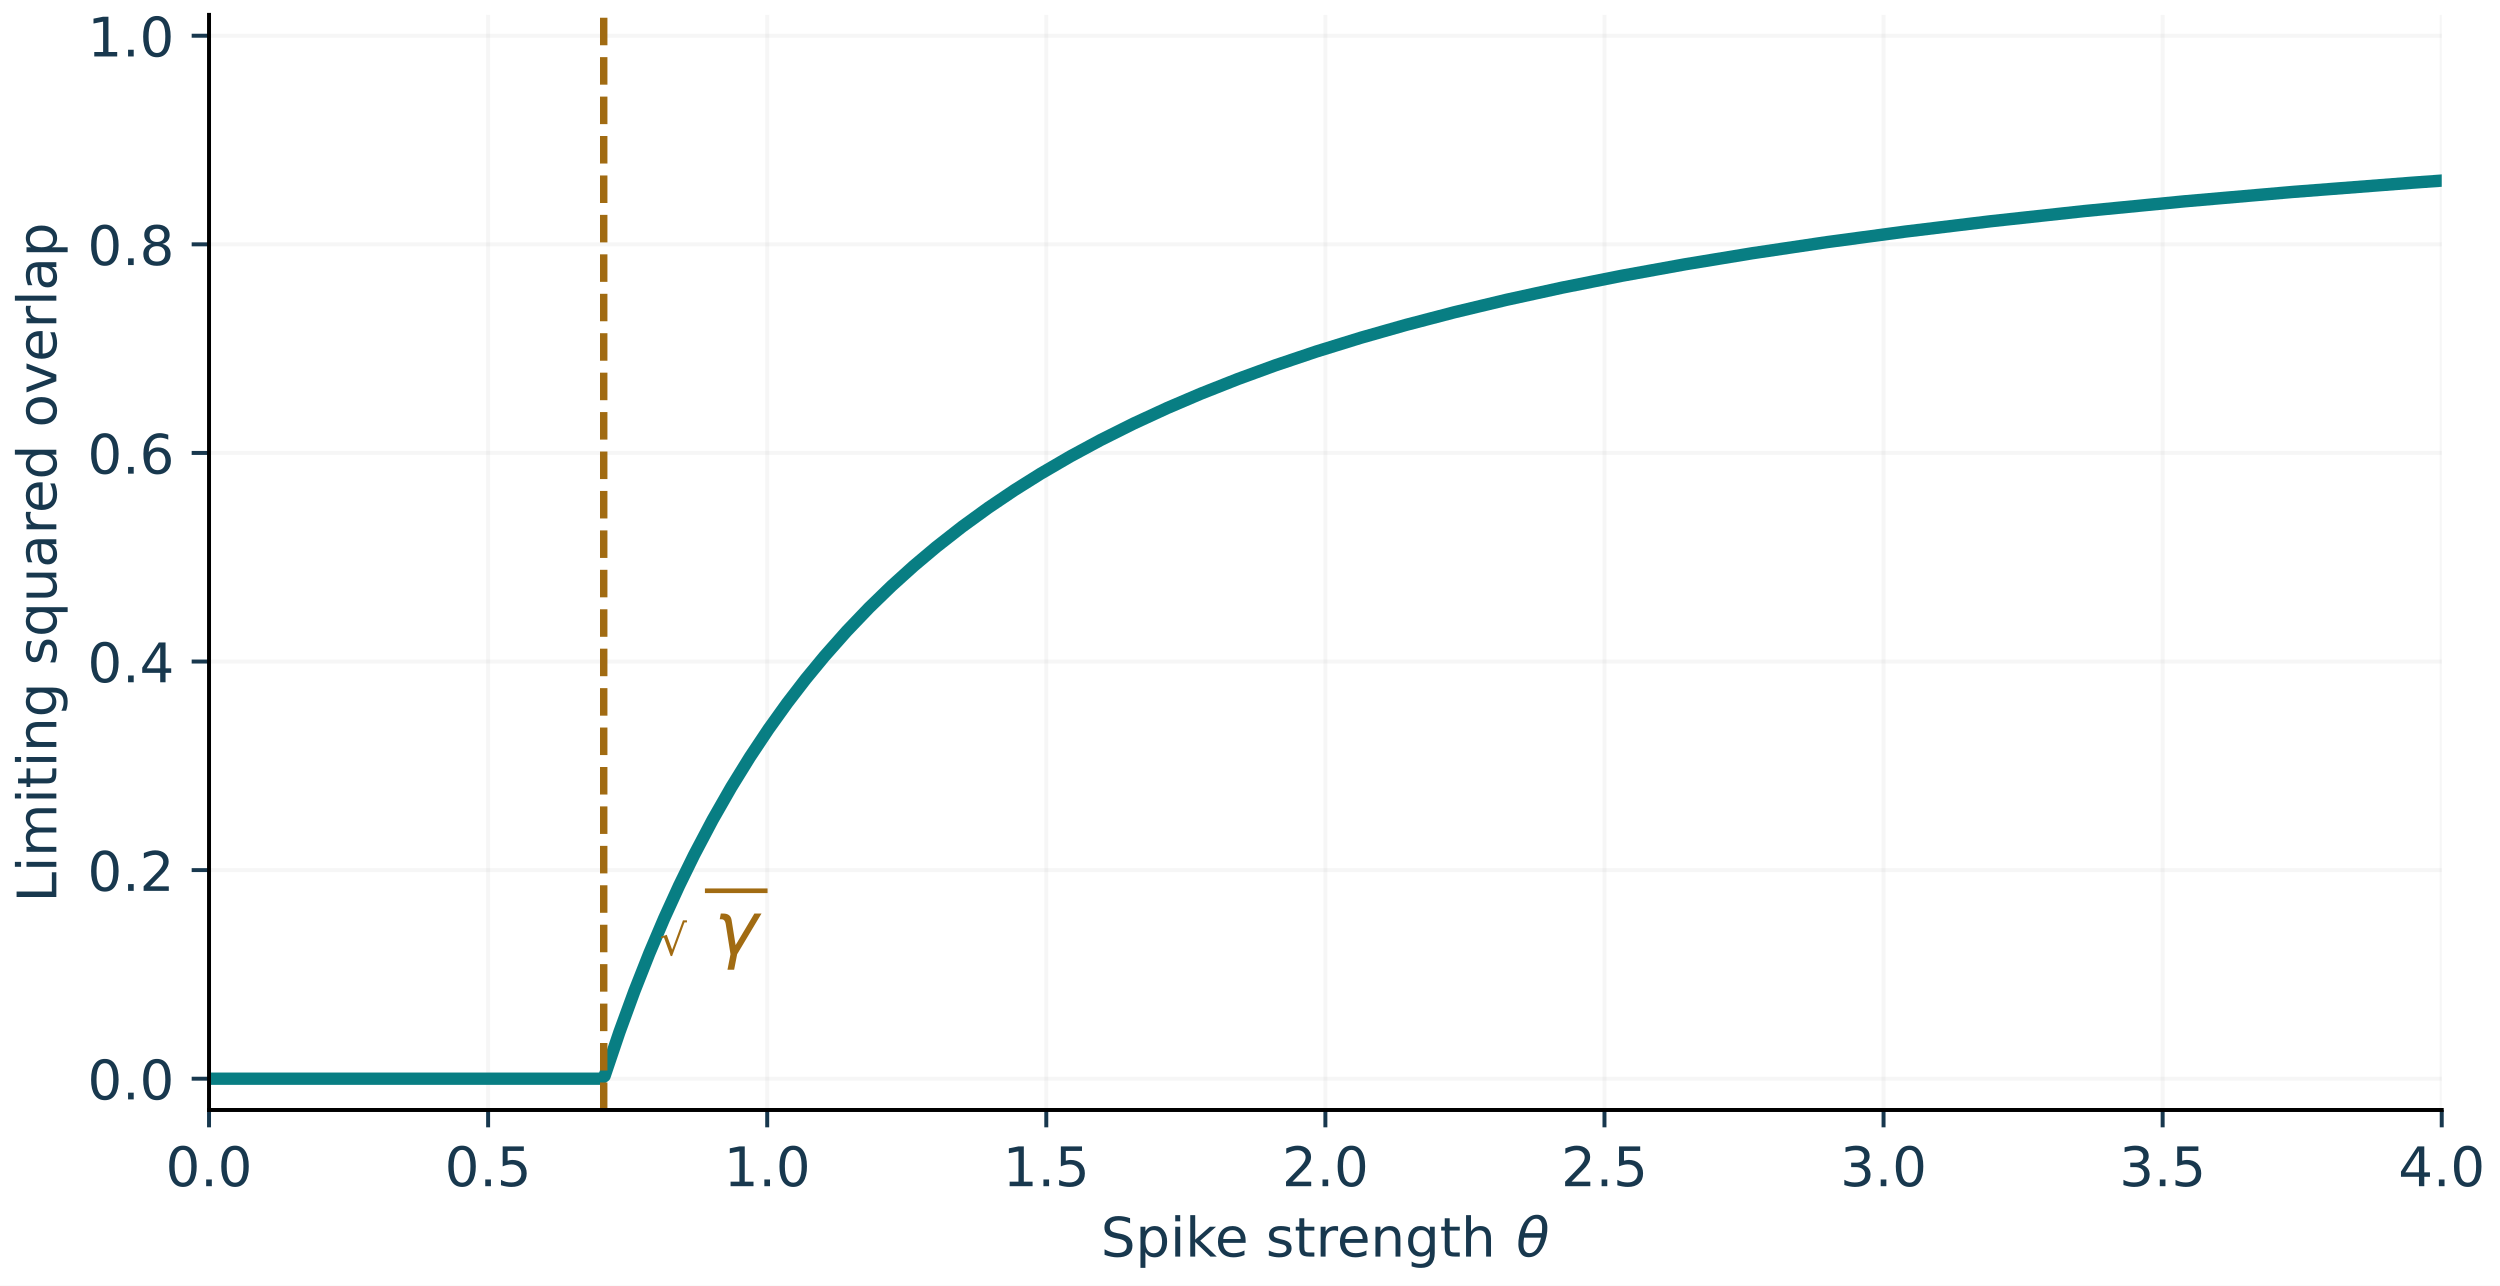
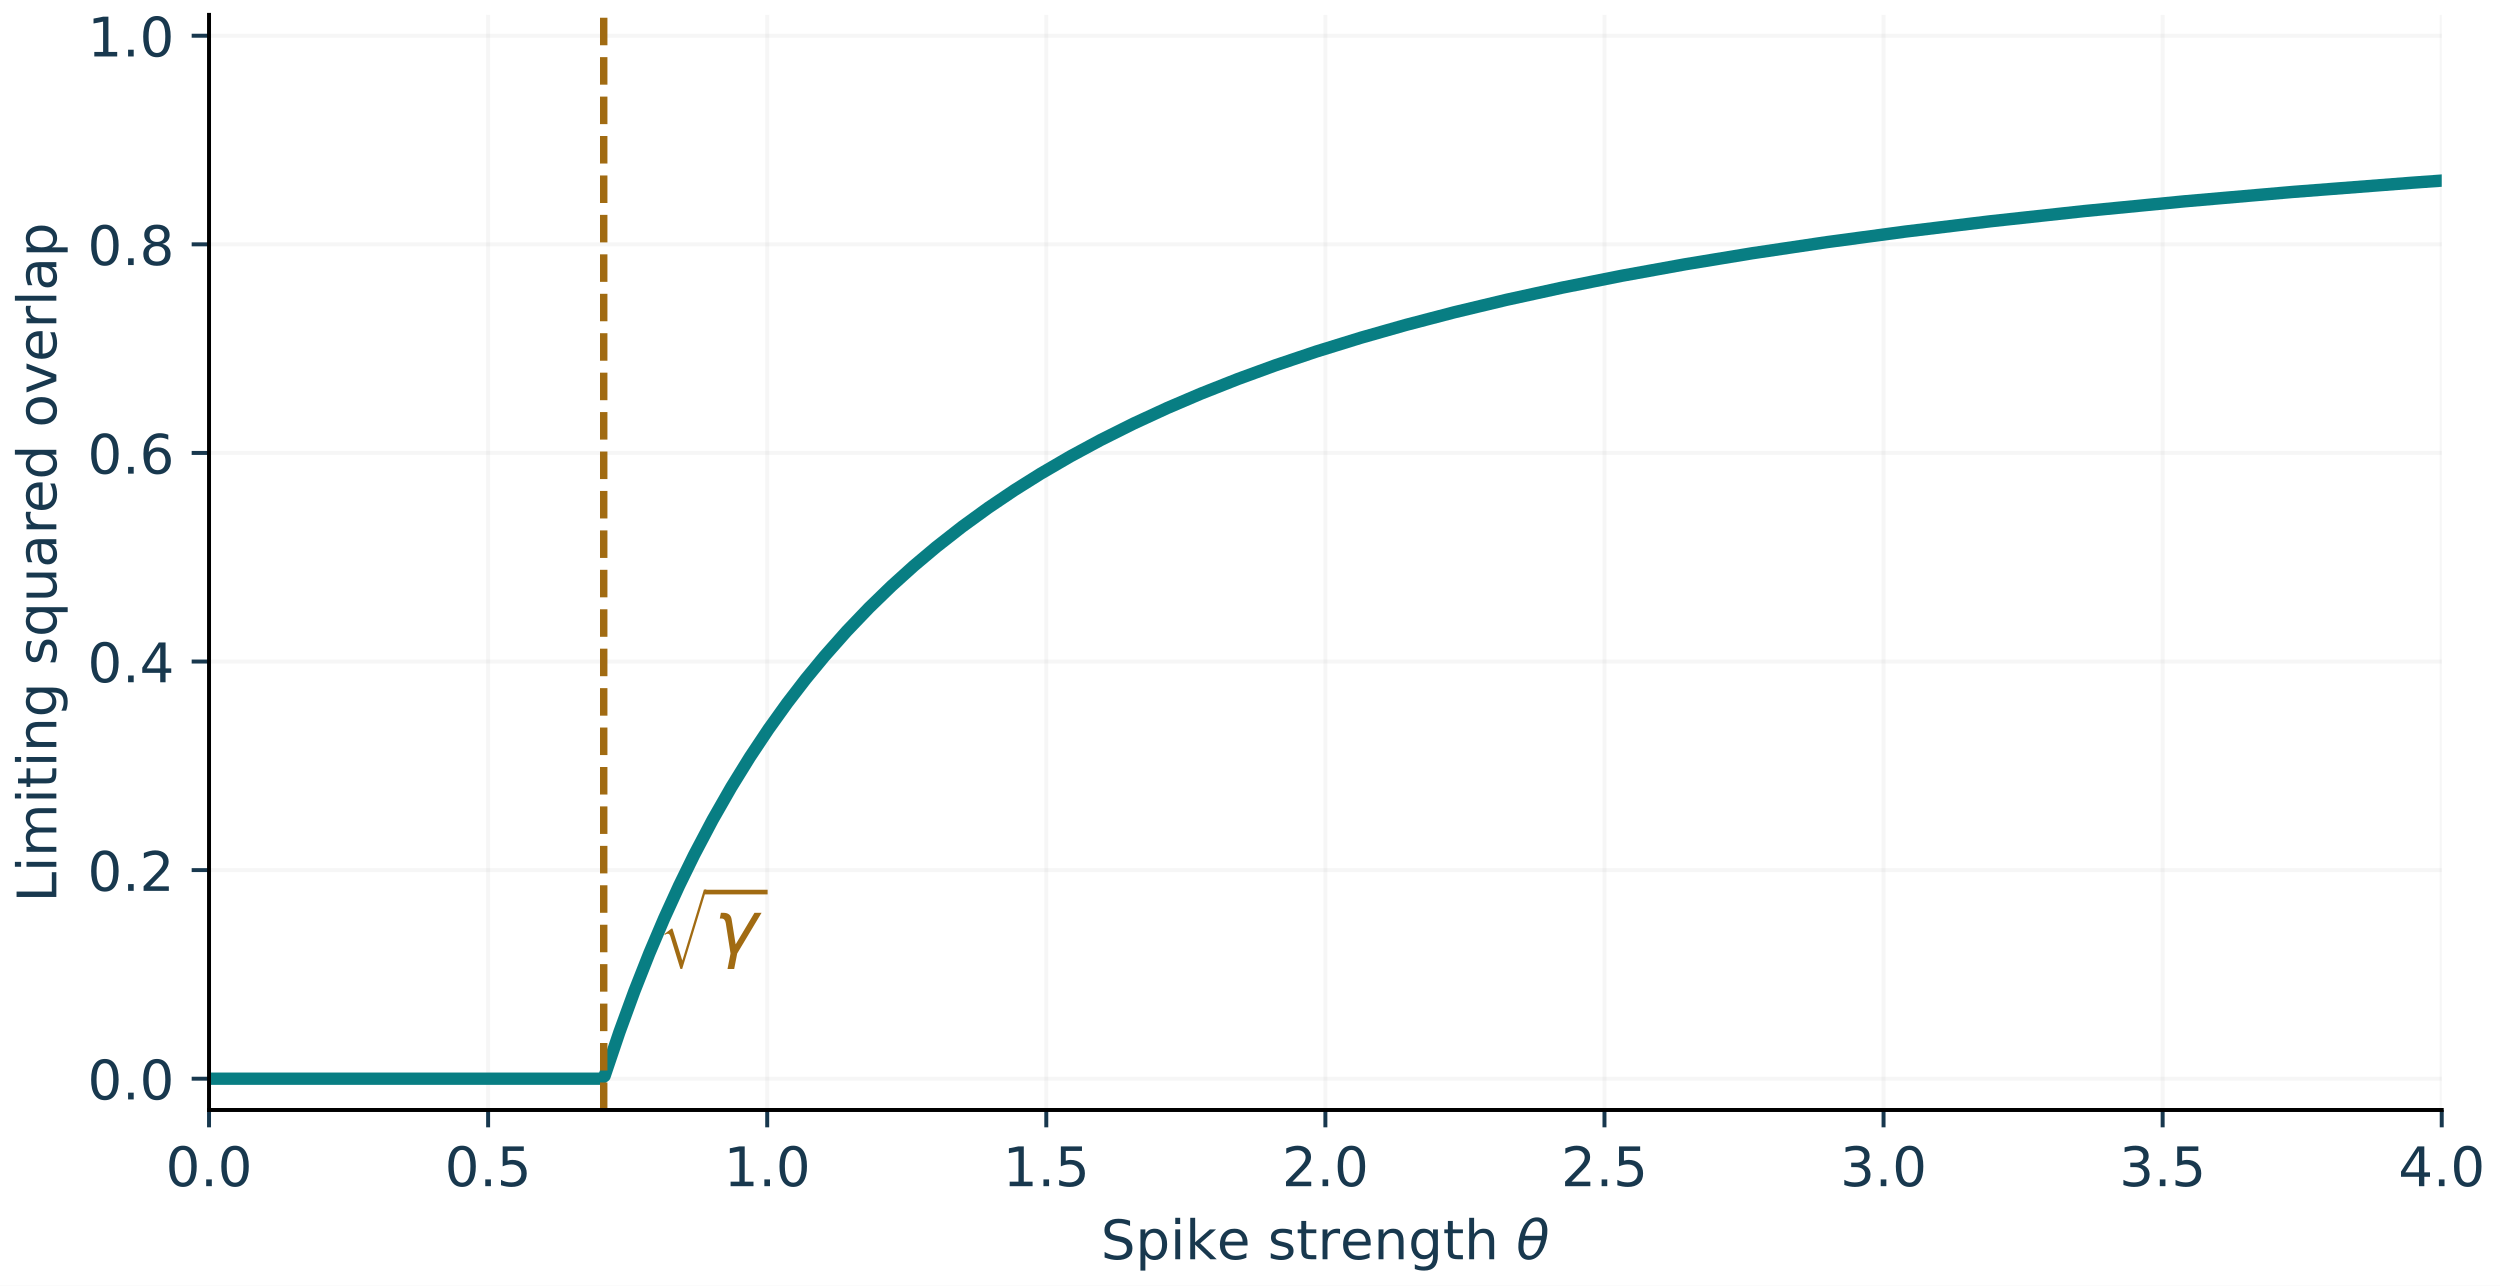
<svg xmlns="http://www.w3.org/2000/svg" xmlns:xlink="http://www.w3.org/1999/xlink" height="259.2pt" version="1.1" viewBox="0 0 504 259.2" width="504pt">
  <defs>
    <style type="text/css">*{stroke-linecap:butt;stroke-linejoin:round;}</style>
  </defs>
  <g id="figure_1">
    <g id="patch_1">
      <path d="M 0 259.2  L 504 259.2  L 504 0  L 0 0  z " style="fill:#ffffff;" />
    </g>
    <g id="axes_1">
      <g id="patch_2">
        <path d="M 42.14 223.774  L 492.253 223.774  L 492.253 3  L 42.14 3  z " style="fill:#ffffff;" />
      </g>
      <g id="matplotlib.axis_1">
        <g id="xtick_1">
          <g id="line2d_1">
            <path clip-path="url(#pc5ee16c6a6)" d="M 42.14 223.774  L 42.14 3  " style="fill:none;stroke:#b0b0b0;stroke-linecap:square;stroke-opacity:0.12;stroke-width:0.8;" />
          </g>
          <g id="line2d_2">
            <defs>
              <path d="M 0 0  L 0 3.5  " id="m1983827a68" style="stroke:#18384e;stroke-width:0.8;" />
            </defs>
            <g>
              <use style="fill:#18384e;stroke:#18384e;stroke-width:0.8;" x="42.14" xlink:href="#m1983827a68" y="223.774" />
            </g>
          </g>
          <g id="text_1">
-             <text style="fill:#18384e;font-family:DejaVu Sans;font-size:11px;font-stretch:normal;font-style:normal;font-weight:normal;text-anchor:middle;" transform="rotate(-0, 42.13961, 239.1321)" x="42.14" y="239.132">0.0</text>
+             <g style="fill:#18384e;" transform="translate(33.3929 239.1321)scale(0.11 -0.11)">
+               <defs>
+                 <path d="M 31.781 66.406  Q 24.172 66.406 20.328 58.906  Q 16.5 51.422 16.5 36.375  Q 16.5 21.391 20.328 13.891  Q 24.172 6.391 31.781 6.391  Q 39.453 6.391 43.281 13.891  Q 47.125 21.391 47.125 36.375  Q 47.125 51.422 43.281 58.906  Q 39.453 66.406 31.781 66.406  z M 31.781 74.219  Q 44.047 74.219 50.516 64.516  Q 56.984 54.828 56.984 36.375  Q 56.984 17.969 50.516 8.266  Q 44.047 -1.422 31.781 -1.422  Q 19.531 -1.422 13.062 8.266  Q 6.594 17.969 6.594 36.375  Q 6.594 54.828 13.062 64.516  Q 19.531 74.219 31.781 74.219  z " id="DejaVuSans-48" />
+                 <path d="M 10.688 12.406  L 21 12.406  L 21 0  L 10.688 0  z " id="DejaVuSans-46" />
+               </defs>
+               <use xlink:href="#DejaVuSans-48" />
+               <use x="63.623" xlink:href="#DejaVuSans-46" />
+               <use x="95.41" xlink:href="#DejaVuSans-48" />
+             </g>
          </g>
        </g>
        <g id="xtick_2">
          <g id="line2d_3">
            <path clip-path="url(#pc5ee16c6a6)" d="M 98.404 223.774  L 98.404 3  " style="fill:none;stroke:#b0b0b0;stroke-linecap:square;stroke-opacity:0.12;stroke-width:0.8;" />
          </g>
          <g id="line2d_4">
            <g>
              <use style="fill:#18384e;stroke:#18384e;stroke-width:0.8;" x="98.404" xlink:href="#m1983827a68" y="223.774" />
            </g>
          </g>
          <g id="text_2">
-             <text style="fill:#18384e;font-family:DejaVu Sans;font-size:11px;font-stretch:normal;font-style:normal;font-weight:normal;text-anchor:middle;" transform="rotate(-0, 98.40379, 239.1321)" x="98.404" y="239.132">0.5</text>
+             <g style="fill:#18384e;" transform="translate(89.65708 239.1321)scale(0.11 -0.11)">
+               <defs>
+                 <path d="M 10.797 72.906  L 49.516 72.906  L 49.516 64.594  L 19.828 64.594  L 19.828 46.734  Q 21.969 47.469 24.109 47.828  Q 26.266 48.188 28.422 48.188  Q 40.625 48.188 47.75 41.5  Q 54.891 34.812 54.891 23.391  Q 54.891 11.625 47.562 5.094  Q 40.234 -1.422 26.906 -1.422  Q 22.312 -1.422 17.547 -0.641  Q 12.797 0.141 7.719 1.703  L 7.719 11.625  Q 12.109 9.234 16.797 8.062  Q 21.484 6.891 26.703 6.891  Q 35.156 6.891 40.078 11.328  Q 45.016 15.766 45.016 23.391  Q 45.016 31 40.078 35.438  Q 35.156 39.891 26.703 39.891  Q 22.75 39.891 18.812 39.016  Q 14.891 38.141 10.797 36.281  z " id="DejaVuSans-53" />
+               </defs>
+               <use xlink:href="#DejaVuSans-48" />
+               <use x="63.623" xlink:href="#DejaVuSans-46" />
+               <use x="95.41" xlink:href="#DejaVuSans-53" />
+             </g>
          </g>
        </g>
        <g id="xtick_3">
          <g id="line2d_5">
            <path clip-path="url(#pc5ee16c6a6)" d="M 154.668 223.774  L 154.668 3  " style="fill:none;stroke:#b0b0b0;stroke-linecap:square;stroke-opacity:0.12;stroke-width:0.8;" />
          </g>
          <g id="line2d_6">
            <g>
              <use style="fill:#18384e;stroke:#18384e;stroke-width:0.8;" x="154.668" xlink:href="#m1983827a68" y="223.774" />
            </g>
          </g>
          <g id="text_3">
-             <text style="fill:#18384e;font-family:DejaVu Sans;font-size:11px;font-stretch:normal;font-style:normal;font-weight:normal;text-anchor:middle;" transform="rotate(-0, 154.668, 239.1321)" x="154.668" y="239.132">1.0</text>
+             <g style="fill:#18384e;" transform="translate(145.9213 239.1321)scale(0.11 -0.11)">
+               <defs>
+                 <path d="M 12.406 8.297  L 28.516 8.297  L 28.516 63.922  L 10.984 60.406  L 10.984 69.391  L 28.422 72.906  L 38.281 72.906  L 38.281 8.297  L 54.391 8.297  L 54.391 0  L 12.406 0  z " id="DejaVuSans-49" />
+               </defs>
+               <use xlink:href="#DejaVuSans-49" />
+               <use x="63.623" xlink:href="#DejaVuSans-46" />
+               <use x="95.41" xlink:href="#DejaVuSans-48" />
+             </g>
          </g>
        </g>
        <g id="xtick_4">
          <g id="line2d_7">
            <path clip-path="url(#pc5ee16c6a6)" d="M 210.932 223.774  L 210.932 3  " style="fill:none;stroke:#b0b0b0;stroke-linecap:square;stroke-opacity:0.12;stroke-width:0.8;" />
          </g>
          <g id="line2d_8">
            <g>
              <use style="fill:#18384e;stroke:#18384e;stroke-width:0.8;" x="210.932" xlink:href="#m1983827a68" y="223.774" />
            </g>
          </g>
          <g id="text_4">
-             <text style="fill:#18384e;font-family:DejaVu Sans;font-size:11px;font-stretch:normal;font-style:normal;font-weight:normal;text-anchor:middle;" transform="rotate(-0, 210.9322, 239.1321)" x="210.932" y="239.132">1.5</text>
+             <g style="fill:#18384e;" transform="translate(202.1854 239.1321)scale(0.11 -0.11)">
+               <use xlink:href="#DejaVuSans-49" />
+               <use x="63.623" xlink:href="#DejaVuSans-46" />
+               <use x="95.41" xlink:href="#DejaVuSans-53" />
+             </g>
          </g>
        </g>
        <g id="xtick_5">
          <g id="line2d_9">
            <path clip-path="url(#pc5ee16c6a6)" d="M 267.196 223.774  L 267.196 3  " style="fill:none;stroke:#b0b0b0;stroke-linecap:square;stroke-opacity:0.12;stroke-width:0.8;" />
          </g>
          <g id="line2d_10">
            <g>
              <use style="fill:#18384e;stroke:#18384e;stroke-width:0.8;" x="267.196" xlink:href="#m1983827a68" y="223.774" />
            </g>
          </g>
          <g id="text_5">
-             <text style="fill:#18384e;font-family:DejaVu Sans;font-size:11px;font-stretch:normal;font-style:normal;font-weight:normal;text-anchor:middle;" transform="rotate(-0, 267.1963, 239.1321)" x="267.196" y="239.132">2.0</text>
+             <g style="fill:#18384e;" transform="translate(258.4496 239.1321)scale(0.11 -0.11)">
+               <defs>
+                 <path d="M 19.188 8.297  L 53.609 8.297  L 53.609 0  L 7.328 0  L 7.328 8.297  Q 12.938 14.109 22.625 23.891  Q 32.328 33.688 34.812 36.531  Q 39.547 41.844 41.422 45.531  Q 43.312 49.219 43.312 52.781  Q 43.312 58.594 39.234 62.25  Q 35.156 65.922 28.609 65.922  Q 23.969 65.922 18.812 64.312  Q 13.672 62.703 7.812 59.422  L 7.812 69.391  Q 13.766 71.781 18.938 73  Q 24.125 74.219 28.422 74.219  Q 39.75 74.219 46.484 68.547  Q 53.219 62.891 53.219 53.422  Q 53.219 48.922 51.531 44.891  Q 49.859 40.875 45.406 35.406  Q 44.188 33.984 37.641 27.219  Q 31.109 20.453 19.188 8.297  z " id="DejaVuSans-50" />
+               </defs>
+               <use xlink:href="#DejaVuSans-50" />
+               <use x="63.623" xlink:href="#DejaVuSans-46" />
+               <use x="95.41" xlink:href="#DejaVuSans-48" />
+             </g>
          </g>
        </g>
        <g id="xtick_6">
          <g id="line2d_11">
            <path clip-path="url(#pc5ee16c6a6)" d="M 323.461 223.774  L 323.461 3  " style="fill:none;stroke:#b0b0b0;stroke-linecap:square;stroke-opacity:0.12;stroke-width:0.8;" />
          </g>
          <g id="line2d_12">
            <g>
              <use style="fill:#18384e;stroke:#18384e;stroke-width:0.8;" x="323.461" xlink:href="#m1983827a68" y="223.774" />
            </g>
          </g>
          <g id="text_6">
-             <text style="fill:#18384e;font-family:DejaVu Sans;font-size:11px;font-stretch:normal;font-style:normal;font-weight:normal;text-anchor:middle;" transform="rotate(-0, 323.4605, 239.1321)" x="323.461" y="239.132">2.5</text>
+             <g style="fill:#18384e;" transform="translate(314.7138 239.1321)scale(0.11 -0.11)">
+               <use xlink:href="#DejaVuSans-50" />
+               <use x="63.623" xlink:href="#DejaVuSans-46" />
+               <use x="95.41" xlink:href="#DejaVuSans-53" />
+             </g>
          </g>
        </g>
        <g id="xtick_7">
          <g id="line2d_13">
            <path clip-path="url(#pc5ee16c6a6)" d="M 379.725 223.774  L 379.725 3  " style="fill:none;stroke:#b0b0b0;stroke-linecap:square;stroke-opacity:0.12;stroke-width:0.8;" />
          </g>
          <g id="line2d_14">
            <g>
              <use style="fill:#18384e;stroke:#18384e;stroke-width:0.8;" x="379.725" xlink:href="#m1983827a68" y="223.774" />
            </g>
          </g>
          <g id="text_7">
-             <text style="fill:#18384e;font-family:DejaVu Sans;font-size:11px;font-stretch:normal;font-style:normal;font-weight:normal;text-anchor:middle;" transform="rotate(-0, 379.7247, 239.1321)" x="379.725" y="239.132">3.0</text>
+             <g style="fill:#18384e;" transform="translate(370.978 239.1321)scale(0.11 -0.11)">
+               <defs>
+                 <path d="M 40.578 39.312  Q 47.656 37.797 51.625 33  Q 55.609 28.219 55.609 21.188  Q 55.609 10.406 48.188 4.484  Q 40.766 -1.422 27.094 -1.422  Q 22.516 -1.422 17.656 -0.516  Q 12.797 0.391 7.625 2.203  L 7.625 11.719  Q 11.719 9.328 16.594 8.109  Q 21.484 6.891 26.812 6.891  Q 36.078 6.891 40.938 10.547  Q 45.797 14.203 45.797 21.188  Q 45.797 27.641 41.281 31.266  Q 36.766 34.906 28.719 34.906  L 20.219 34.906  L 20.219 43.016  L 29.109 43.016  Q 36.375 43.016 40.234 45.922  Q 44.094 48.828 44.094 54.297  Q 44.094 59.906 40.109 62.906  Q 36.141 65.922 28.719 65.922  Q 24.656 65.922 20.016 65.031  Q 15.375 64.156 9.812 62.312  L 9.812 71.094  Q 15.438 72.656 20.344 73.438  Q 25.25 74.219 29.594 74.219  Q 40.828 74.219 47.359 69.109  Q 53.906 64.016 53.906 55.328  Q 53.906 49.266 50.438 45.094  Q 46.969 40.922 40.578 39.312  z " id="DejaVuSans-51" />
+               </defs>
+               <use xlink:href="#DejaVuSans-51" />
+               <use x="63.623" xlink:href="#DejaVuSans-46" />
+               <use x="95.41" xlink:href="#DejaVuSans-48" />
+             </g>
          </g>
        </g>
        <g id="xtick_8">
          <g id="line2d_15">
            <path clip-path="url(#pc5ee16c6a6)" d="M 435.989 223.774  L 435.989 3  " style="fill:none;stroke:#b0b0b0;stroke-linecap:square;stroke-opacity:0.12;stroke-width:0.8;" />
          </g>
          <g id="line2d_16">
            <g>
              <use style="fill:#18384e;stroke:#18384e;stroke-width:0.8;" x="435.989" xlink:href="#m1983827a68" y="223.774" />
            </g>
          </g>
          <g id="text_8">
-             <text style="fill:#18384e;font-family:DejaVu Sans;font-size:11px;font-stretch:normal;font-style:normal;font-weight:normal;text-anchor:middle;" transform="rotate(-0, 435.9889, 239.1321)" x="435.989" y="239.132">3.5</text>
+             <g style="fill:#18384e;" transform="translate(427.2421 239.1321)scale(0.11 -0.11)">
+               <use xlink:href="#DejaVuSans-51" />
+               <use x="63.623" xlink:href="#DejaVuSans-46" />
+               <use x="95.41" xlink:href="#DejaVuSans-53" />
+             </g>
          </g>
        </g>
        <g id="xtick_9">
          <g id="line2d_17">
            <path clip-path="url(#pc5ee16c6a6)" d="M 492.253 223.774  L 492.253 3  " style="fill:none;stroke:#b0b0b0;stroke-linecap:square;stroke-opacity:0.12;stroke-width:0.8;" />
          </g>
          <g id="line2d_18">
            <g>
              <use style="fill:#18384e;stroke:#18384e;stroke-width:0.8;" x="492.253" xlink:href="#m1983827a68" y="223.774" />
            </g>
          </g>
          <g id="text_9">
-             <text style="fill:#18384e;font-family:DejaVu Sans;font-size:11px;font-stretch:normal;font-style:normal;font-weight:normal;text-anchor:middle;" transform="rotate(-0, 492.253, 239.1321)" x="492.253" y="239.132">4.0</text>
+             <g style="fill:#18384e;" transform="translate(483.5063 239.1321)scale(0.11 -0.11)">
+               <defs>
+                 <path d="M 37.797 64.312  L 12.891 25.391  L 37.797 25.391  z M 35.203 72.906  L 47.609 72.906  L 47.609 25.391  L 58.016 25.391  L 58.016 17.188  L 47.609 17.188  L 47.609 0  L 37.797 0  L 37.797 17.188  L 4.891 17.188  L 4.891 26.703  z " id="DejaVuSans-52" />
+               </defs>
+               <use xlink:href="#DejaVuSans-52" />
+               <use x="63.623" xlink:href="#DejaVuSans-46" />
+               <use x="95.41" xlink:href="#DejaVuSans-48" />
+             </g>
          </g>
        </g>
        <g id="text_10">
-           <g style="fill:#18384e;" transform="translate(221.9313 253.8898)">
-             <text>
-               <tspan style="font-family:DejaVu Sans;font-size:11px;font-style:book;font-weight:book;" x="0 6.982 13.965 17.021 23.391 30.159 33.655 39.386 43.699 48.222 54.989 61.961 68.943 73.256 80.228" y="-0.562">Spike strength </tspan>
-               <tspan style="font-family:DejaVu Sans;font-size:11px;font-style:oblique;font-weight:oblique;" x="83.725" y="-0.562">θ</tspan>
-             </text>
+           <g style="fill:#18384e;" transform="translate(221.9313 253.8898)scale(0.11 -0.11)">
+             <defs>
+               <path d="M 53.516 70.516  L 53.516 60.891  Q 47.906 63.578 42.922 64.891  Q 37.938 66.219 33.297 66.219  Q 25.25 66.219 20.875 63.094  Q 16.5 59.969 16.5 54.203  Q 16.5 49.359 19.406 46.891  Q 22.312 44.438 30.422 42.922  L 36.375 41.703  Q 47.406 39.594 52.656 34.297  Q 57.906 29 57.906 20.125  Q 57.906 9.516 50.797 4.047  Q 43.703 -1.422 29.984 -1.422  Q 24.812 -1.422 18.969 -0.25  Q 13.141 0.922 6.891 3.219  L 6.891 13.375  Q 12.891 10.016 18.656 8.297  Q 24.422 6.594 29.984 6.594  Q 38.422 6.594 43.016 9.906  Q 47.609 13.234 47.609 19.391  Q 47.609 24.75 44.312 27.781  Q 41.016 30.812 33.5 32.328  L 27.484 33.5  Q 16.453 35.688 11.516 40.375  Q 6.594 45.062 6.594 53.422  Q 6.594 63.094 13.406 68.656  Q 20.219 74.219 32.172 74.219  Q 37.312 74.219 42.625 73.281  Q 47.953 72.359 53.516 70.516  z " id="DejaVuSans-83" />
+               <path d="M 18.109 8.203  L 18.109 -20.797  L 9.078 -20.797  L 9.078 54.688  L 18.109 54.688  L 18.109 46.391  Q 20.953 51.266 25.266 53.625  Q 29.594 56 35.594 56  Q 45.562 56 51.781 48.094  Q 58.016 40.188 58.016 27.297  Q 58.016 14.406 51.781 6.484  Q 45.562 -1.422 35.594 -1.422  Q 29.594 -1.422 25.266 0.953  Q 20.953 3.328 18.109 8.203  z M 48.688 27.297  Q 48.688 37.203 44.609 42.844  Q 40.531 48.484 33.406 48.484  Q 26.266 48.484 22.188 42.844  Q 18.109 37.203 18.109 27.297  Q 18.109 17.391 22.188 11.75  Q 26.266 6.109 33.406 6.109  Q 40.531 6.109 44.609 11.75  Q 48.688 17.391 48.688 27.297  z " id="DejaVuSans-112" />
+               <path d="M 9.422 54.688  L 18.406 54.688  L 18.406 0  L 9.422 0  z M 9.422 75.984  L 18.406 75.984  L 18.406 64.594  L 9.422 64.594  z " id="DejaVuSans-105" />
+               <path d="M 9.078 75.984  L 18.109 75.984  L 18.109 31.109  L 44.922 54.688  L 56.391 54.688  L 27.391 29.109  L 57.625 0  L 45.906 0  L 18.109 26.703  L 18.109 0  L 9.078 0  z " id="DejaVuSans-107" />
+               <path d="M 56.203 29.594  L 56.203 25.203  L 14.891 25.203  Q 15.484 15.922 20.484 11.062  Q 25.484 6.203 34.422 6.203  Q 39.594 6.203 44.453 7.469  Q 49.312 8.734 54.109 11.281  L 54.109 2.781  Q 49.266 0.734 44.188 -0.344  Q 39.109 -1.422 33.891 -1.422  Q 20.797 -1.422 13.156 6.188  Q 5.516 13.812 5.516 26.812  Q 5.516 40.234 12.766 48.109  Q 20.016 56 32.328 56  Q 43.359 56 49.781 48.891  Q 56.203 41.797 56.203 29.594  z M 47.219 32.234  Q 47.125 39.594 43.094 43.984  Q 39.062 48.391 32.422 48.391  Q 24.906 48.391 20.391 44.141  Q 15.875 39.891 15.188 32.172  z " id="DejaVuSans-101" />
+               <path id="DejaVuSans-32" />
+               <path d="M 44.281 53.078  L 44.281 44.578  Q 40.484 46.531 36.375 47.5  Q 32.281 48.484 27.875 48.484  Q 21.188 48.484 17.844 46.438  Q 14.5 44.391 14.5 40.281  Q 14.5 37.156 16.891 35.375  Q 19.281 33.594 26.516 31.984  L 29.594 31.297  Q 39.156 29.25 43.188 25.516  Q 47.219 21.781 47.219 15.094  Q 47.219 7.469 41.188 3.016  Q 35.156 -1.422 24.609 -1.422  Q 20.219 -1.422 15.453 -0.562  Q 10.688 0.297 5.422 2  L 5.422 11.281  Q 10.406 8.688 15.234 7.391  Q 20.062 6.109 24.812 6.109  Q 31.156 6.109 34.562 8.281  Q 37.984 10.453 37.984 14.406  Q 37.984 18.062 35.516 20.016  Q 33.062 21.969 24.703 23.781  L 21.578 24.516  Q 13.234 26.266 9.516 29.906  Q 5.812 33.547 5.812 39.891  Q 5.812 47.609 11.281 51.797  Q 16.75 56 26.812 56  Q 31.781 56 36.172 55.266  Q 40.578 54.547 44.281 53.078  z " id="DejaVuSans-115" />
+               <path d="M 18.312 70.219  L 18.312 54.688  L 36.812 54.688  L 36.812 47.703  L 18.312 47.703  L 18.312 18.016  Q 18.312 11.328 20.141 9.422  Q 21.969 7.516 27.594 7.516  L 36.812 7.516  L 36.812 0  L 27.594 0  Q 17.188 0 13.234 3.875  Q 9.281 7.766 9.281 18.016  L 9.281 47.703  L 2.688 47.703  L 2.688 54.688  L 9.281 54.688  L 9.281 70.219  z " id="DejaVuSans-116" />
+               <path d="M 41.109 46.297  Q 39.594 47.172 37.812 47.578  Q 36.031 48 33.891 48  Q 26.266 48 22.188 43.047  Q 18.109 38.094 18.109 28.812  L 18.109 0  L 9.078 0  L 9.078 54.688  L 18.109 54.688  L 18.109 46.188  Q 20.953 51.172 25.484 53.578  Q 30.031 56 36.531 56  Q 37.453 56 38.578 55.875  Q 39.703 55.766 41.062 55.516  z " id="DejaVuSans-114" />
+               <path d="M 54.891 33.016  L 54.891 0  L 45.906 0  L 45.906 32.719  Q 45.906 40.484 42.875 44.328  Q 39.844 48.188 33.797 48.188  Q 26.516 48.188 22.312 43.547  Q 18.109 38.922 18.109 30.906  L 18.109 0  L 9.078 0  L 9.078 54.688  L 18.109 54.688  L 18.109 46.188  Q 21.344 51.125 25.703 53.562  Q 30.078 56 35.797 56  Q 45.219 56 50.047 50.172  Q 54.891 44.344 54.891 33.016  z " id="DejaVuSans-110" />
+               <path d="M 45.406 27.984  Q 45.406 37.75 41.375 43.109  Q 37.359 48.484 30.078 48.484  Q 22.859 48.484 18.828 43.109  Q 14.797 37.75 14.797 27.984  Q 14.797 18.266 18.828 12.891  Q 22.859 7.516 30.078 7.516  Q 37.359 7.516 41.375 12.891  Q 45.406 18.266 45.406 27.984  z M 54.391 6.781  Q 54.391 -7.172 48.188 -13.984  Q 42 -20.797 29.203 -20.797  Q 24.469 -20.797 20.266 -20.094  Q 16.062 -19.391 12.109 -17.922  L 12.109 -9.188  Q 16.062 -11.328 19.922 -12.344  Q 23.781 -13.375 27.781 -13.375  Q 36.625 -13.375 41.016 -8.766  Q 45.406 -4.156 45.406 5.172  L 45.406 9.625  Q 42.625 4.781 38.281 2.391  Q 33.938 0 27.875 0  Q 17.828 0 11.672 7.656  Q 5.516 15.328 5.516 27.984  Q 5.516 40.672 11.672 48.328  Q 17.828 56 27.875 56  Q 33.938 56 38.281 53.609  Q 42.625 51.219 45.406 46.391  L 45.406 54.688  L 54.391 54.688  z " id="DejaVuSans-103" />
+               <path d="M 54.891 33.016  L 54.891 0  L 45.906 0  L 45.906 32.719  Q 45.906 40.484 42.875 44.328  Q 39.844 48.188 33.797 48.188  Q 26.516 48.188 22.312 43.547  Q 18.109 38.922 18.109 30.906  L 18.109 0  L 9.078 0  L 9.078 75.984  L 18.109 75.984  L 18.109 46.188  Q 21.344 51.125 25.703 53.562  Q 30.078 56 35.797 56  Q 45.219 56 50.047 50.172  Q 54.891 44.344 54.891 33.016  z " id="DejaVuSans-104" />
+               <path d="M 45.516 34.672  L 14.453 34.672  Q 12.359 20.062 14.5 13.875  Q 17.188 6.25 24.469 6.25  Q 31.781 6.25 37.359 13.922  Q 42.234 20.656 45.516 34.672  z M 47.016 42.969  Q 48.344 56.844 46.625 61.719  Q 43.953 69.438 36.766 69.438  Q 29.297 69.438 23.828 61.812  Q 19.531 55.672 16.156 42.969  z M 38.188 76.766  Q 49.906 76.766 54.594 66.406  Q 59.281 56.109 55.719 37.844  Q 52.203 19.625 43.453 9.281  Q 34.766 -1.125 23.047 -1.125  Q 11.281 -1.125 6.641 9.281  Q 2 19.625 5.516 37.844  Q 9.078 56.109 17.719 66.406  Q 26.422 76.766 38.188 76.766  z " id="DejaVuSans-Oblique-952" />
+             </defs>
+             <use transform="translate(0 0.234375)" xlink:href="#DejaVuSans-83" />
+             <use transform="translate(63.47656 0.234375)" xlink:href="#DejaVuSans-112" />
+             <use transform="translate(126.9531 0.234375)" xlink:href="#DejaVuSans-105" />
+             <use transform="translate(154.7363 0.234375)" xlink:href="#DejaVuSans-107" />
+             <use transform="translate(212.6465 0.234375)" xlink:href="#DejaVuSans-101" />
+             <use transform="translate(274.1699 0.234375)" xlink:href="#DejaVuSans-32" />
+             <use transform="translate(305.957 0.234375)" xlink:href="#DejaVuSans-115" />
+             <use transform="translate(358.0566 0.234375)" xlink:href="#DejaVuSans-116" />
+             <use transform="translate(397.2656 0.234375)" xlink:href="#DejaVuSans-114" />
+             <use transform="translate(438.3789 0.234375)" xlink:href="#DejaVuSans-101" />
+             <use transform="translate(499.9023 0.234375)" xlink:href="#DejaVuSans-110" />
+             <use transform="translate(563.2812 0.234375)" xlink:href="#DejaVuSans-103" />
+             <use transform="translate(626.7578 0.234375)" xlink:href="#DejaVuSans-116" />
+             <use transform="translate(665.9668 0.234375)" xlink:href="#DejaVuSans-104" />
+             <use transform="translate(729.3457 0.234375)" xlink:href="#DejaVuSans-32" />
+             <use transform="translate(761.1328 0.234375)" xlink:href="#DejaVuSans-Oblique-952" />
          </g>
        </g>
      </g>
      <g id="matplotlib.axis_2">
        <g id="ytick_1">
          <g id="line2d_19">
            <path clip-path="url(#pc5ee16c6a6)" d="M 42.14 217.466  L 492.253 217.466  " style="fill:none;stroke:#b0b0b0;stroke-linecap:square;stroke-opacity:0.12;stroke-width:0.8;" />
          </g>
          <g id="line2d_20">
            <defs>
              <path d="M 0 0  L -3.5 0  " id="m218746628f" style="stroke:#18384e;stroke-width:0.8;" />
            </defs>
            <g>
              <use style="fill:#18384e;stroke:#18384e;stroke-width:0.8;" x="42.14" xlink:href="#m218746628f" y="217.466" />
            </g>
          </g>
          <g id="text_11">
-             <text style="fill:#18384e;font-family:DejaVu Sans;font-size:11px;font-stretch:normal;font-style:normal;font-weight:normal;text-anchor:end;" transform="rotate(-0, 35.13961, 221.6451)" x="35.14" y="221.645">0.0</text>
+             <g style="fill:#18384e;" transform="translate(17.64618 221.6451)scale(0.11 -0.11)">
+               <use xlink:href="#DejaVuSans-48" />
+               <use x="63.623" xlink:href="#DejaVuSans-46" />
+               <use x="95.41" xlink:href="#DejaVuSans-48" />
+             </g>
          </g>
        </g>
        <g id="ytick_2">
          <g id="line2d_21">
            <path clip-path="url(#pc5ee16c6a6)" d="M 42.14 175.414  L 492.253 175.414  " style="fill:none;stroke:#b0b0b0;stroke-linecap:square;stroke-opacity:0.12;stroke-width:0.8;" />
          </g>
          <g id="line2d_22">
            <g>
              <use style="fill:#18384e;stroke:#18384e;stroke-width:0.8;" x="42.14" xlink:href="#m218746628f" y="175.414" />
            </g>
          </g>
          <g id="text_12">
-             <text style="fill:#18384e;font-family:DejaVu Sans;font-size:11px;font-stretch:normal;font-style:normal;font-weight:normal;text-anchor:end;" transform="rotate(-0, 35.13961, 179.593)" x="35.14" y="179.593">0.2</text>
+             <g style="fill:#18384e;" transform="translate(17.64618 179.593)scale(0.11 -0.11)">
+               <use xlink:href="#DejaVuSans-48" />
+               <use x="63.623" xlink:href="#DejaVuSans-46" />
+               <use x="95.41" xlink:href="#DejaVuSans-50" />
+             </g>
          </g>
        </g>
        <g id="ytick_3">
          <g id="line2d_23">
            <path clip-path="url(#pc5ee16c6a6)" d="M 42.14 133.362  L 492.253 133.362  " style="fill:none;stroke:#b0b0b0;stroke-linecap:square;stroke-opacity:0.12;stroke-width:0.8;" />
          </g>
          <g id="line2d_24">
            <g>
              <use style="fill:#18384e;stroke:#18384e;stroke-width:0.8;" x="42.14" xlink:href="#m218746628f" y="133.362" />
            </g>
          </g>
          <g id="text_13">
-             <text style="fill:#18384e;font-family:DejaVu Sans;font-size:11px;font-stretch:normal;font-style:normal;font-weight:normal;text-anchor:end;" transform="rotate(-0, 35.13961, 137.5409)" x="35.14" y="137.541">0.4</text>
+             <g style="fill:#18384e;" transform="translate(17.64618 137.5409)scale(0.11 -0.11)">
+               <use xlink:href="#DejaVuSans-48" />
+               <use x="63.623" xlink:href="#DejaVuSans-46" />
+               <use x="95.41" xlink:href="#DejaVuSans-52" />
+             </g>
          </g>
        </g>
        <g id="ytick_4">
          <g id="line2d_25">
            <path clip-path="url(#pc5ee16c6a6)" d="M 42.14 91.31  L 492.253 91.31  " style="fill:none;stroke:#b0b0b0;stroke-linecap:square;stroke-opacity:0.12;stroke-width:0.8;" />
          </g>
          <g id="line2d_26">
            <g>
              <use style="fill:#18384e;stroke:#18384e;stroke-width:0.8;" x="42.14" xlink:href="#m218746628f" y="91.31" />
            </g>
          </g>
          <g id="text_14">
-             <text style="fill:#18384e;font-family:DejaVu Sans;font-size:11px;font-stretch:normal;font-style:normal;font-weight:normal;text-anchor:end;" transform="rotate(-0, 35.13961, 95.48881)" x="35.14" y="95.489">0.6</text>
+             <g style="fill:#18384e;" transform="translate(17.64618 95.48881)scale(0.11 -0.11)">
+               <defs>
+                 <path d="M 33.016 40.375  Q 26.375 40.375 22.484 35.828  Q 18.609 31.297 18.609 23.391  Q 18.609 15.531 22.484 10.953  Q 26.375 6.391 33.016 6.391  Q 39.656 6.391 43.531 10.953  Q 47.406 15.531 47.406 23.391  Q 47.406 31.297 43.531 35.828  Q 39.656 40.375 33.016 40.375  z M 52.594 71.297  L 52.594 62.312  Q 48.875 64.062 45.094 64.984  Q 41.312 65.922 37.594 65.922  Q 27.828 65.922 22.672 59.328  Q 17.531 52.734 16.797 39.406  Q 19.672 43.656 24.016 45.922  Q 28.375 48.188 33.594 48.188  Q 44.578 48.188 50.953 41.516  Q 57.328 34.859 57.328 23.391  Q 57.328 12.156 50.688 5.359  Q 44.047 -1.422 33.016 -1.422  Q 20.359 -1.422 13.672 8.266  Q 6.984 17.969 6.984 36.375  Q 6.984 53.656 15.188 63.938  Q 23.391 74.219 37.203 74.219  Q 40.922 74.219 44.703 73.484  Q 48.484 72.75 52.594 71.297  z " id="DejaVuSans-54" />
+               </defs>
+               <use xlink:href="#DejaVuSans-48" />
+               <use x="63.623" xlink:href="#DejaVuSans-46" />
+               <use x="95.41" xlink:href="#DejaVuSans-54" />
+             </g>
          </g>
        </g>
        <g id="ytick_5">
          <g id="line2d_27">
            <path clip-path="url(#pc5ee16c6a6)" d="M 42.14 49.258  L 492.253 49.258  " style="fill:none;stroke:#b0b0b0;stroke-linecap:square;stroke-opacity:0.12;stroke-width:0.8;" />
          </g>
          <g id="line2d_28">
            <g>
              <use style="fill:#18384e;stroke:#18384e;stroke-width:0.8;" x="42.14" xlink:href="#m218746628f" y="49.258" />
            </g>
          </g>
          <g id="text_15">
-             <text style="fill:#18384e;font-family:DejaVu Sans;font-size:11px;font-stretch:normal;font-style:normal;font-weight:normal;text-anchor:end;" transform="rotate(-0, 35.13961, 53.4367)" x="35.14" y="53.437">0.8</text>
+             <g style="fill:#18384e;" transform="translate(17.64618 53.4367)scale(0.11 -0.11)">
+               <defs>
+                 <path d="M 31.781 34.625  Q 24.75 34.625 20.719 30.859  Q 16.703 27.094 16.703 20.516  Q 16.703 13.922 20.719 10.156  Q 24.75 6.391 31.781 6.391  Q 38.812 6.391 42.859 10.172  Q 46.922 13.969 46.922 20.516  Q 46.922 27.094 42.891 30.859  Q 38.875 34.625 31.781 34.625  z M 21.922 38.812  Q 15.578 40.375 12.031 44.719  Q 8.5 49.078 8.5 55.328  Q 8.5 64.062 14.719 69.141  Q 20.953 74.219 31.781 74.219  Q 42.672 74.219 48.875 69.141  Q 55.078 64.062 55.078 55.328  Q 55.078 49.078 51.531 44.719  Q 48 40.375 41.703 38.812  Q 48.828 37.156 52.797 32.312  Q 56.781 27.484 56.781 20.516  Q 56.781 9.906 50.312 4.234  Q 43.844 -1.422 31.781 -1.422  Q 19.734 -1.422 13.25 4.234  Q 6.781 9.906 6.781 20.516  Q 6.781 27.484 10.781 32.312  Q 14.797 37.156 21.922 38.812  z M 18.312 54.391  Q 18.312 48.734 21.844 45.562  Q 25.391 42.391 31.781 42.391  Q 38.141 42.391 41.719 45.562  Q 45.312 48.734 45.312 54.391  Q 45.312 60.062 41.719 63.234  Q 38.141 66.406 31.781 66.406  Q 25.391 66.406 21.844 63.234  Q 18.312 60.062 18.312 54.391  z " id="DejaVuSans-56" />
+               </defs>
+               <use xlink:href="#DejaVuSans-48" />
+               <use x="63.623" xlink:href="#DejaVuSans-46" />
+               <use x="95.41" xlink:href="#DejaVuSans-56" />
+             </g>
          </g>
        </g>
        <g id="ytick_6">
          <g id="line2d_29">
            <path clip-path="url(#pc5ee16c6a6)" d="M 42.14 7.205  L 492.253 7.205  " style="fill:none;stroke:#b0b0b0;stroke-linecap:square;stroke-opacity:0.12;stroke-width:0.8;" />
          </g>
          <g id="line2d_30">
            <g>
              <use style="fill:#18384e;stroke:#18384e;stroke-width:0.8;" x="42.14" xlink:href="#m218746628f" y="7.205" />
            </g>
          </g>
          <g id="text_16">
-             <text style="fill:#18384e;font-family:DejaVu Sans;font-size:11px;font-stretch:normal;font-style:normal;font-weight:normal;text-anchor:end;" transform="rotate(-0, 35.13961, 11.38459)" x="35.14" y="11.385">1.0</text>
+             <g style="fill:#18384e;" transform="translate(17.64618 11.38459)scale(0.11 -0.11)">
+               <use xlink:href="#DejaVuSans-49" />
+               <use x="63.623" xlink:href="#DejaVuSans-46" />
+               <use x="95.41" xlink:href="#DejaVuSans-48" />
+             </g>
          </g>
        </g>
        <g id="text_17">
-           <text style="fill:#18384e;font-family:DejaVu Sans;font-size:11px;font-stretch:normal;font-style:normal;font-weight:normal;text-anchor:middle;" transform="rotate(-90, 11.35852, 113.387)" x="11.359" y="113.387">Limiting squared overlap</text>
+           <g style="fill:#18384e;" transform="translate(11.35852 181.9041)rotate(-90)scale(0.11 -0.11)">
+             <defs>
+               <path d="M 9.812 72.906  L 19.672 72.906  L 19.672 8.297  L 55.172 8.297  L 55.172 0  L 9.812 0  z " id="DejaVuSans-76" />
+               <path d="M 52 44.188  Q 55.375 50.25 60.062 53.125  Q 64.75 56 71.094 56  Q 79.641 56 84.281 50.016  Q 88.922 44.047 88.922 33.016  L 88.922 0  L 79.891 0  L 79.891 32.719  Q 79.891 40.578 77.094 44.375  Q 74.312 48.188 68.609 48.188  Q 61.625 48.188 57.562 43.547  Q 53.516 38.922 53.516 30.906  L 53.516 0  L 44.484 0  L 44.484 32.719  Q 44.484 40.625 41.703 44.406  Q 38.922 48.188 33.109 48.188  Q 26.219 48.188 22.156 43.531  Q 18.109 38.875 18.109 30.906  L 18.109 0  L 9.078 0  L 9.078 54.688  L 18.109 54.688  L 18.109 46.188  Q 21.188 51.219 25.484 53.609  Q 29.781 56 35.688 56  Q 41.656 56 45.828 52.969  Q 50 49.953 52 44.188  z " id="DejaVuSans-109" />
+               <path d="M 14.797 27.297  Q 14.797 17.391 18.875 11.75  Q 22.953 6.109 30.078 6.109  Q 37.203 6.109 41.297 11.75  Q 45.406 17.391 45.406 27.297  Q 45.406 37.203 41.297 42.844  Q 37.203 48.484 30.078 48.484  Q 22.953 48.484 18.875 42.844  Q 14.797 37.203 14.797 27.297  z M 45.406 8.203  Q 42.578 3.328 38.25 0.953  Q 33.938 -1.422 27.875 -1.422  Q 17.969 -1.422 11.734 6.484  Q 5.516 14.406 5.516 27.297  Q 5.516 40.188 11.734 48.094  Q 17.969 56 27.875 56  Q 33.938 56 38.25 53.625  Q 42.578 51.266 45.406 46.391  L 45.406 54.688  L 54.391 54.688  L 54.391 -20.797  L 45.406 -20.797  z " id="DejaVuSans-113" />
+               <path d="M 8.5 21.578  L 8.5 54.688  L 17.484 54.688  L 17.484 21.922  Q 17.484 14.156 20.5 10.266  Q 23.531 6.391 29.594 6.391  Q 36.859 6.391 41.078 11.031  Q 45.312 15.672 45.312 23.688  L 45.312 54.688  L 54.297 54.688  L 54.297 0  L 45.312 0  L 45.312 8.406  Q 42.047 3.422 37.719 1  Q 33.406 -1.422 27.688 -1.422  Q 18.266 -1.422 13.375 4.438  Q 8.5 10.297 8.5 21.578  z M 31.109 56  z " id="DejaVuSans-117" />
+               <path d="M 34.281 27.484  Q 23.391 27.484 19.188 25  Q 14.984 22.516 14.984 16.5  Q 14.984 11.719 18.141 8.906  Q 21.297 6.109 26.703 6.109  Q 34.188 6.109 38.703 11.406  Q 43.219 16.703 43.219 25.484  L 43.219 27.484  z M 52.203 31.203  L 52.203 0  L 43.219 0  L 43.219 8.297  Q 40.141 3.328 35.547 0.953  Q 30.953 -1.422 24.312 -1.422  Q 15.922 -1.422 10.953 3.297  Q 6 8.016 6 15.922  Q 6 25.141 12.172 29.828  Q 18.359 34.516 30.609 34.516  L 43.219 34.516  L 43.219 35.406  Q 43.219 41.609 39.141 45  Q 35.062 48.391 27.688 48.391  Q 23 48.391 18.547 47.266  Q 14.109 46.141 10.016 43.891  L 10.016 52.203  Q 14.938 54.109 19.578 55.047  Q 24.219 56 28.609 56  Q 40.484 56 46.344 49.844  Q 52.203 43.703 52.203 31.203  z " id="DejaVuSans-97" />
+               <path d="M 45.406 46.391  L 45.406 75.984  L 54.391 75.984  L 54.391 0  L 45.406 0  L 45.406 8.203  Q 42.578 3.328 38.25 0.953  Q 33.938 -1.422 27.875 -1.422  Q 17.969 -1.422 11.734 6.484  Q 5.516 14.406 5.516 27.297  Q 5.516 40.188 11.734 48.094  Q 17.969 56 27.875 56  Q 33.938 56 38.25 53.625  Q 42.578 51.266 45.406 46.391  z M 14.797 27.297  Q 14.797 17.391 18.875 11.75  Q 22.953 6.109 30.078 6.109  Q 37.203 6.109 41.297 11.75  Q 45.406 17.391 45.406 27.297  Q 45.406 37.203 41.297 42.844  Q 37.203 48.484 30.078 48.484  Q 22.953 48.484 18.875 42.844  Q 14.797 37.203 14.797 27.297  z " id="DejaVuSans-100" />
+               <path d="M 30.609 48.391  Q 23.391 48.391 19.188 42.75  Q 14.984 37.109 14.984 27.297  Q 14.984 17.484 19.156 11.844  Q 23.344 6.203 30.609 6.203  Q 37.797 6.203 41.984 11.859  Q 46.188 17.531 46.188 27.297  Q 46.188 37.016 41.984 42.703  Q 37.797 48.391 30.609 48.391  z M 30.609 56  Q 42.328 56 49.016 48.375  Q 55.719 40.766 55.719 27.297  Q 55.719 13.875 49.016 6.219  Q 42.328 -1.422 30.609 -1.422  Q 18.844 -1.422 12.172 6.219  Q 5.516 13.875 5.516 27.297  Q 5.516 40.766 12.172 48.375  Q 18.844 56 30.609 56  z " id="DejaVuSans-111" />
+               <path d="M 2.984 54.688  L 12.5 54.688  L 29.594 8.797  L 46.688 54.688  L 56.203 54.688  L 35.688 0  L 23.484 0  z " id="DejaVuSans-118" />
+               <path d="M 9.422 75.984  L 18.406 75.984  L 18.406 0  L 9.422 0  z " id="DejaVuSans-108" />
+             </defs>
+             <use xlink:href="#DejaVuSans-76" />
+             <use x="55.713" xlink:href="#DejaVuSans-105" />
+             <use x="83.496" xlink:href="#DejaVuSans-109" />
+             <use x="180.908" xlink:href="#DejaVuSans-105" />
+             <use x="208.691" xlink:href="#DejaVuSans-116" />
+             <use x="247.9" xlink:href="#DejaVuSans-105" />
+             <use x="275.684" xlink:href="#DejaVuSans-110" />
+             <use x="339.062" xlink:href="#DejaVuSans-103" />
+             <use x="402.539" xlink:href="#DejaVuSans-32" />
+             <use x="434.326" xlink:href="#DejaVuSans-115" />
+             <use x="486.426" xlink:href="#DejaVuSans-113" />
+             <use x="549.902" xlink:href="#DejaVuSans-117" />
+             <use x="613.281" xlink:href="#DejaVuSans-97" />
+             <use x="674.561" xlink:href="#DejaVuSans-114" />
+             <use x="713.424" xlink:href="#DejaVuSans-101" />
+             <use x="774.947" xlink:href="#DejaVuSans-100" />
+             <use x="838.424" xlink:href="#DejaVuSans-32" />
+             <use x="870.211" xlink:href="#DejaVuSans-111" />
+             <use x="931.393" xlink:href="#DejaVuSans-118" />
+             <use x="990.572" xlink:href="#DejaVuSans-101" />
+             <use x="1052.096" xlink:href="#DejaVuSans-114" />
+             <use x="1093.209" xlink:href="#DejaVuSans-108" />
+             <use x="1120.992" xlink:href="#DejaVuSans-97" />
+             <use x="1182.271" xlink:href="#DejaVuSans-112" />
+           </g>
        </g>
      </g>
      <g id="line2d_31">
        <path clip-path="url(#pc5ee16c6a6)" d="M 42.252 217.466  L 121.134 217.466  L 121.885 216.923  L 124.89 208.029  L 127.895 199.81  L 130.9 192.195  L 133.905 185.122  L 136.91 178.537  L 139.915 172.392  L 143.671 165.268  L 147.428 158.697  L 151.184 152.62  L 154.94 146.985  L 158.696 141.746  L 162.453 136.864  L 166.209 132.306  L 170.717 127.22  L 175.224 122.511  L 179.732 118.14  L 184.239 114.072  L 188.747 110.278  L 194.005 106.163  L 199.264 102.349  L 204.523 98.806  L 209.782 95.506  L 215.792 92.002  L 221.802 88.755  L 228.563 85.376  L 235.324 82.255  L 242.086 79.365  L 249.598 76.395  L 257.111 73.652  L 265.374 70.867  L 274.39 68.076  L 283.405 65.512  L 293.171 62.96  L 303.688 60.444  L 314.957 57.982  L 326.977 55.589  L 339.749 53.276  L 353.271 51.051  L 368.296 48.813  L 384.073 46.692  L 401.351 44.599  L 420.133 42.558  L 440.417 40.585  L 462.203 38.695  L 486.243 36.839  L 492.253 36.408  L 492.253 36.408  " style="fill:none;stroke:#087e83;stroke-linecap:square;stroke-width:2.5;" />
      </g>
      <g id="line2d_32">
        <path clip-path="url(#pc5ee16c6a6)" d="M 121.709 223.774  L 121.709 3  " style="fill:none;stroke:#a16b12;stroke-dasharray:5.55,2.4;stroke-dashoffset:0;stroke-width:1.5;" />
      </g>
      <g id="patch_3">
        <path d="M 42.14 223.774  L 42.14 3  " style="fill:none;stroke:#000000;stroke-linecap:square;stroke-linejoin:miter;stroke-width:0.8;" />
      </g>
      <g id="patch_4">
        <path d="M 42.14 223.774  L 492.253 223.774  " style="fill:none;stroke:#000000;stroke-linecap:square;stroke-linejoin:miter;stroke-width:0.8;" />
      </g>
      <g id="text_18">
-         <g style="fill:#a16b12;" transform="translate(132.962 192.2347)">
-           <text>
-             <tspan style="font-family:STIXSizeOneSym;font-size:8.672px;font-style:regular;font-weight:regular;" x="0" y="0.338">√</tspan>
-             <tspan style="font-family:DejaVu Sans;font-size:15px;font-style:oblique;font-weight:oblique;" x="11.025" y="0.141">γ</tspan>
-           </text>
-           <rect height="0.938" width="12.627" x="9.15" y="-13.125" />
+         <g style="fill:#a16b12;" transform="translate(132.962 192.2347)scale(0.15 -0.15)">
+           <defs>
+             <path d="M 108.906 155.203  L 52.703 -29.5  L 48.5 -29.5  L 25.406 45.594  Q 24.297 49.203 22.891 50.797  Q 21.5 52.406 19.203 52.406  Q 15.797 52.406 12.406 49.703  L 11.203 51.703  L 27.594 64.297  L 30.094 64.297  L 52.797 -9.406  L 53.203 -9.406  L 103.203 155.203  z " id="STIXSizeOneSym-Regular-8730" />
+             <path d="M 23.297 46.094  L 28.719 12.312  L 54 54.688  L 63.531 54.688  L 30.812 0  L 26.766 -20.797  L 17.781 -20.797  L 21.828 0  L 15.438 40.828  Q 14.453 46.969 9.812 46.969  L 7.422 46.969  L 8.891 54.688  L 12.312 54.688  Q 21.922 54.688 23.297 46.094  z " id="DejaVuSans-Oblique-947" />
+           </defs>
+           <use transform="translate(0 -3.671875)scale(0.57787)" xlink:href="#STIXSizeOneSym-Regular-8730" />
+           <use transform="translate(73.57477 0.0625)" xlink:href="#DejaVuSans-Oblique-947" />
+           <path d="M 61.075 79.5  L 61.075 85.75  L 145.254 85.75  L 145.254 79.5  L 61.075 79.5  z " />
        </g>
      </g>
    </g>
  </g>
  <defs>
    <clipPath id="pc5ee16c6a6">
      <rect height="220.774" width="450.113" x="42.14" y="3" />
    </clipPath>
  </defs>
</svg>
